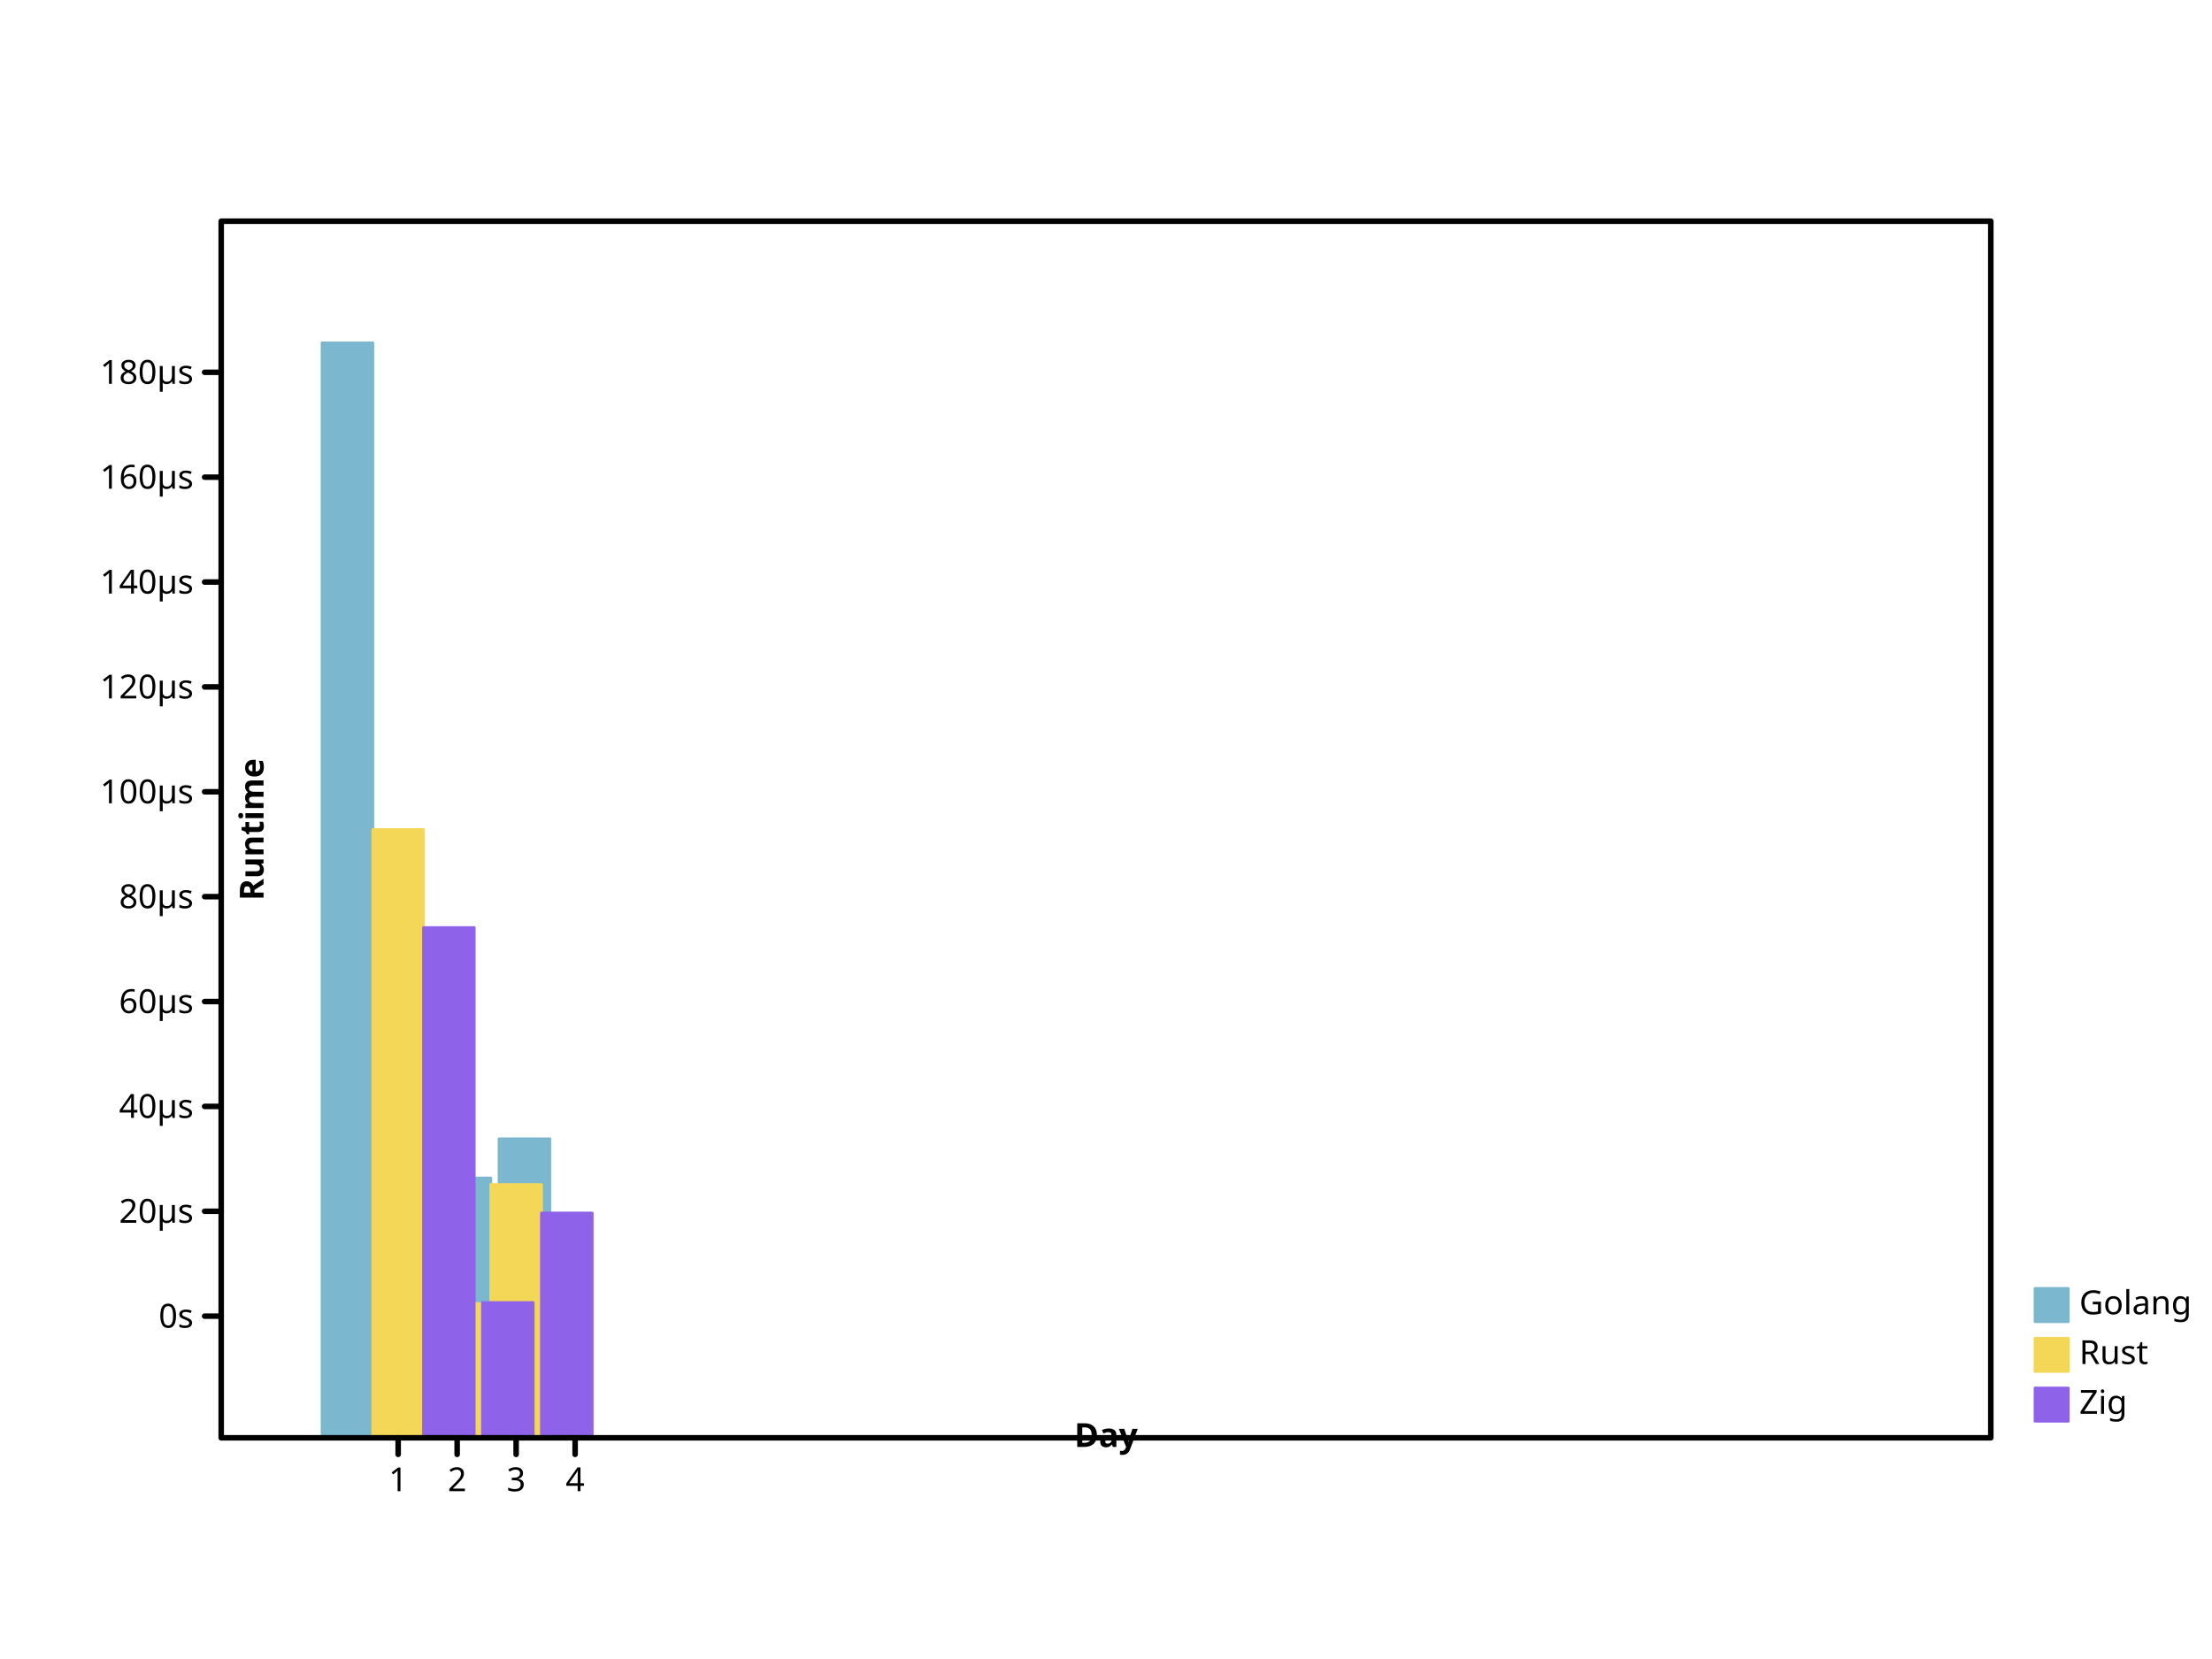
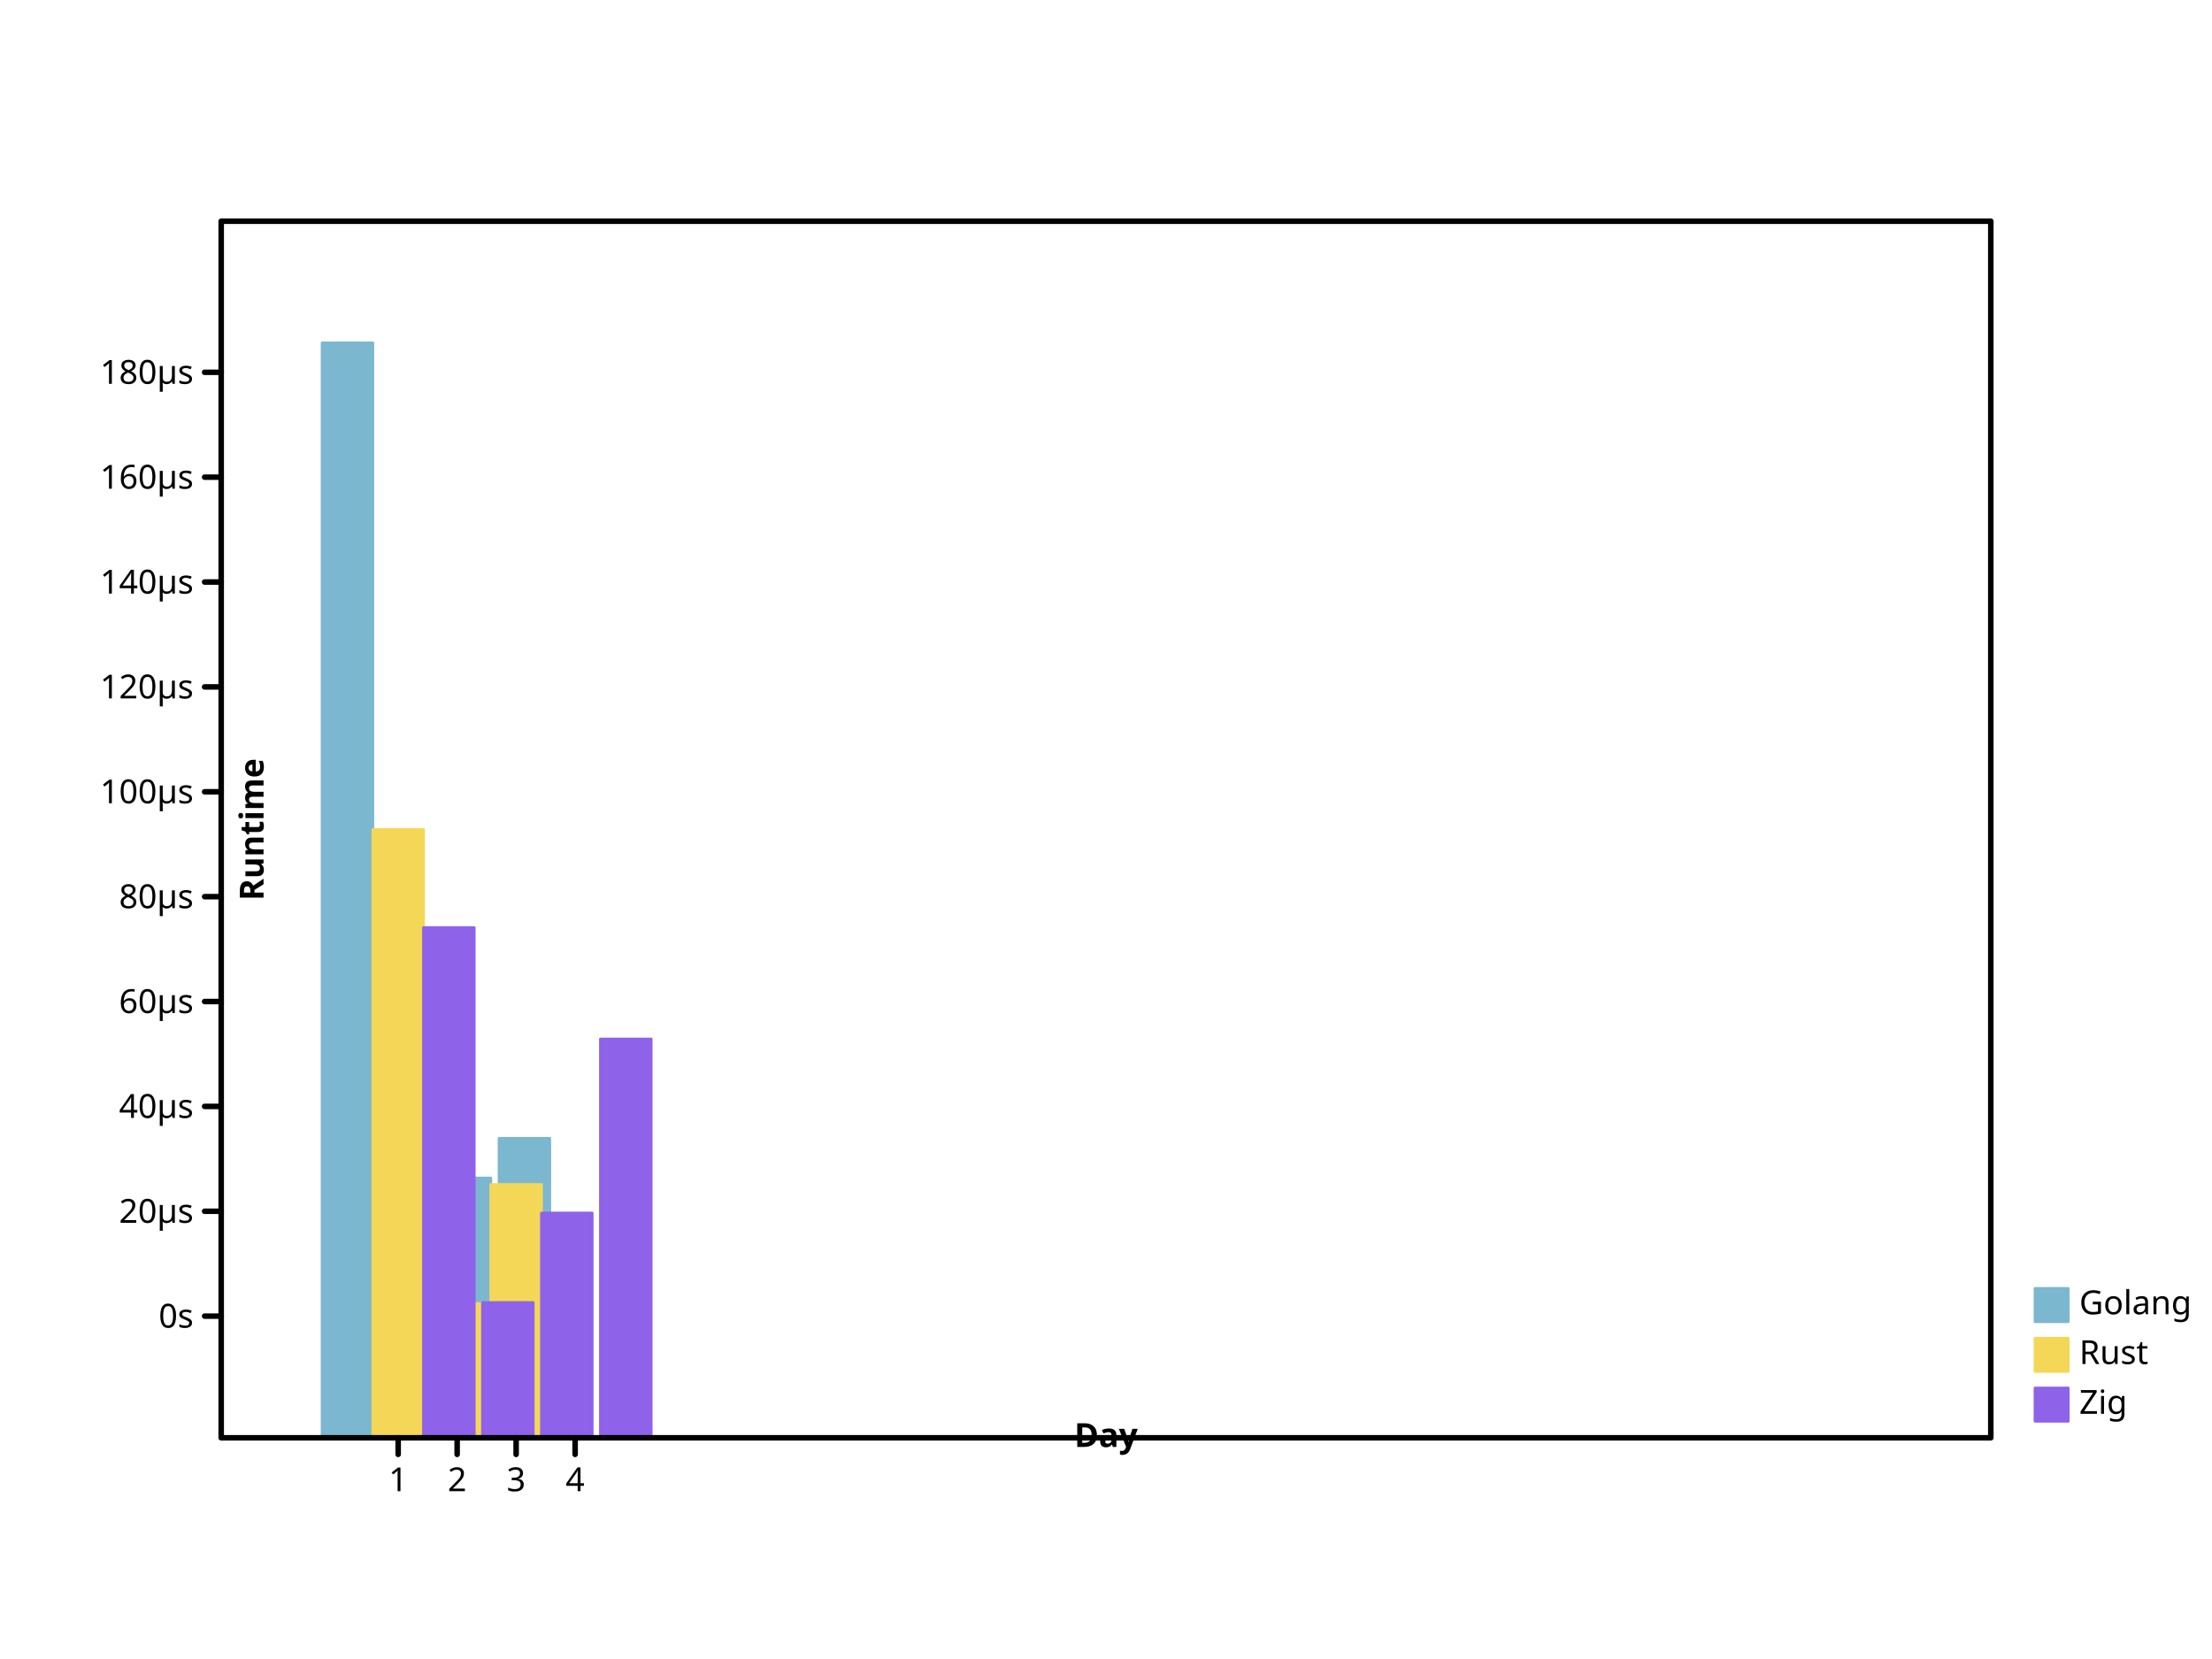
- <svg xmlns="http://www.w3.org/2000/svg" viewbox="0 0 800 600" preserveAspectRatio="xMidYMid meet" width="800" height="600">
+ <svg xmlns="http://www.w3.org/2000/svg" width="800" height="600" viewbox="0 0 800 600" preserveAspectRatio="xMidYMid meet">
  <defs>
-     <marker viewBox="0 0 10 10 " refX="5" refY="5" markerUnits="userSpaceOnUse" markerWidth="2%" markerHeight="2%" id="circle">
-       <circle cx="5" cy="5" r="3" fill="none" stroke="black" />
+     <marker id="circle" viewBox="0 0 10 10 " refX="5" refY="5" markerUnits="userSpaceOnUse" markerWidth="2%" markerHeight="2%">
+       <circle r="3" fill="none" stroke="black" cx="5" cy="5" />
    </marker>
-     <marker markerUnits="userSpaceOnUse" markerWidth="2%" markerHeight="2%" id="filled-circle" viewBox="0 0 10 10 " refX="5" refY="5">
-       <circle stroke="none" cx="5" cy="5" r="3" fill="black" />
+     <marker refX="5" refY="5" markerUnits="userSpaceOnUse" markerWidth="2%" markerHeight="2%" id="filled-circle" viewBox="0 0 10 10 ">
+       <circle cx="5" cy="5" r="3" fill="black" stroke="none" />
    </marker>
    <marker markerHeight="2%" id="square" viewBox="0 0 10 10 " refX="5" refY="5" markerUnits="userSpaceOnUse" markerWidth="2%">
-       <rect y="2" width="6" height="6" fill="none" stroke="black" x="2" />
+       <rect fill="none" stroke="black" x="2" y="2" width="6" height="6" />
    </marker>
-     <marker refY="5" markerUnits="userSpaceOnUse" markerWidth="2%" markerHeight="2%" id="filled-square" viewBox="0 0 10 10 " refX="5">
-       <rect height="6" fill="black" stroke="none" x="2" y="2" width="6" />
+     <marker id="filled-square" viewBox="0 0 10 10 " refX="5" refY="5" markerUnits="userSpaceOnUse" markerWidth="2%" markerHeight="2%">
+       <rect y="2" width="6" height="6" fill="black" stroke="none" x="2" />
    </marker>
  </defs>
-   <g stroke-linecap="round" stroke-linejoin="round" transform="translate(80 520 )scale(1 -1 )" fill="hsl(198, 47%, 65%)" stroke="hsl(198, 47%, 65%)" stroke-width="1px">
-     <rect width="1.833333e+01" height="396" vector-effect="non-scaling-stroke" x="3.650000e+01" y="0" />
-     <rect y="0" width="1.833333e+01" height="5.515657e+01" vector-effect="non-scaling-stroke" x="5.783333e+01" />
-     <rect height="9.394572e+01" vector-effect="non-scaling-stroke" x="7.916667e+01" y="0" width="1.833333e+01" />
-     <rect x="1.005000e+02" y="0" width="1.833333e+01" height="1.081403e+02" vector-effect="non-scaling-stroke" />
+   <g stroke-linejoin="round" transform="translate(80 520 )scale(1 -1 )" fill="hsl(198, 47%, 65%)" stroke="hsl(198, 47%, 65%)" stroke-width="1px" stroke-linecap="round">
+     <rect height="396" vector-effect="non-scaling-stroke" x="3.650000e+01" y="0" width="1.833333e+01" />
+     <rect x="5.783333e+01" y="0" width="1.833333e+01" height="5.515657e+01" vector-effect="non-scaling-stroke" />
+     <rect x="7.916667e+01" y="0" width="1.833333e+01" height="9.394572e+01" vector-effect="non-scaling-stroke" />
+     <rect width="1.833333e+01" height="1.083072e+02" vector-effect="non-scaling-stroke" x="1.005000e+02" y="0" />
  </g>
-   <g transform="translate(80 520 )scale(1 -1 )" fill="hsl(49, 88%, 65%)" stroke="hsl(49, 88%, 65%)" stroke-width="1px" stroke-linecap="round" stroke-linejoin="round">
-     <rect vector-effect="non-scaling-stroke" x="5.483333e+01" y="0" width="1.833333e+01" height="2.199848e+02" />
+   <g stroke="hsl(49, 88%, 65%)" stroke-width="1px" stroke-linecap="round" stroke-linejoin="round" transform="translate(80 520 )scale(1 -1 )" fill="hsl(49, 88%, 65%)">
+     <rect height="2.199848e+02" vector-effect="non-scaling-stroke" x="5.483333e+01" y="0" width="1.833333e+01" />
    <rect width="1.833333e+01" height="4.854190e+01" vector-effect="non-scaling-stroke" x="7.616667e+01" y="0" />
-     <rect height="9.159986e+01" vector-effect="non-scaling-stroke" x="9.750000e+01" y="0" width="1.833333e+01" />
+     <rect width="1.833333e+01" height="9.159986e+01" vector-effect="non-scaling-stroke" x="9.750000e+01" y="0" />
  </g>
-   <g stroke="hsl(260, 76%, 65%)" stroke-width="1px" stroke-linecap="round" stroke-linejoin="round" transform="translate(80 520 )scale(1 -1 )" fill="hsl(260, 76%, 65%)">
+   <g stroke-linejoin="round" transform="translate(80 520 )scale(1 -1 )" fill="hsl(260, 76%, 65%)" stroke="hsl(260, 76%, 65%)" stroke-width="1px" stroke-linecap="round">
    <rect width="1.833333e+01" height="1.845258e+02" vector-effect="non-scaling-stroke" x="7.316667e+01" y="0" />
-     <rect vector-effect="non-scaling-stroke" x="9.450000e+01" y="0" width="1.833333e+01" height="4.890411e+01" />
-     <rect width="1.833333e+01" height="8.128719e+01" vector-effect="non-scaling-stroke" x="1.158333e+02" y="0" />
+     <rect width="1.833333e+01" height="4.890411e+01" vector-effect="non-scaling-stroke" x="9.450000e+01" y="0" />
+     <rect y="0" width="1.833333e+01" height="8.128719e+01" vector-effect="non-scaling-stroke" x="1.158333e+02" />
+     <rect height="1.442195e+02" vector-effect="non-scaling-stroke" x="1.371667e+02" y="0" width="1.833333e+01" />
  </g>
-   <g font-family="sans-serif" dominant-baseline="hanging" fill="hsl(198, 47%, 65%)" font-size="12px" stroke-linejoin="round" text-anchor="start" stroke="hsl(198, 47%, 65%)" stroke-width="1px" font-weight="normal" stroke-linecap="round" font-style="normal">
-     <rect y="466" width="12" height="12" vector-effect="non-scaling-stroke" x="736" />
-     <g stroke="black" fill="black">
-       <text x="752" y="466" dominant-baseline="hanging" stroke="none" vector-effect="non-scaling-stroke">Golang</text>
+   <g text-anchor="start" fill="hsl(198, 47%, 65%)" stroke="hsl(198, 47%, 65%)" font-size="12px" stroke-width="1px" stroke-linecap="round" font-style="normal" dominant-baseline="hanging" stroke-linejoin="round" font-family="sans-serif" font-weight="normal">
+     <rect vector-effect="non-scaling-stroke" x="736" y="466" width="12" height="12" />
+     <g fill="black" stroke="black">
+       <text stroke="none" vector-effect="non-scaling-stroke" x="752" y="466" dominant-baseline="hanging">Golang</text>
    </g>
-     <g font-style="normal" stroke-linejoin="round" font-family="sans-serif" text-anchor="start" stroke-linecap="round" font-size="12px" font-weight="normal" fill="hsl(49, 88%, 65%)" stroke="hsl(49, 88%, 65%)" stroke-width="1px" dominant-baseline="hanging">
+     <g stroke="hsl(49, 88%, 65%)" stroke-linejoin="round" font-family="sans-serif" font-weight="normal" text-anchor="start" stroke-width="1px" stroke-linecap="round" dominant-baseline="hanging" font-style="normal" font-size="12px" fill="hsl(49, 88%, 65%)">
      <rect vector-effect="non-scaling-stroke" x="736" y="484" width="12" height="12" />
-       <g fill="black" stroke="black">
-         <text y="484" dominant-baseline="hanging" stroke="none" vector-effect="non-scaling-stroke" x="752">Rust</text>
+       <g stroke="black" fill="black">
+         <text vector-effect="non-scaling-stroke" x="752" y="484" dominant-baseline="hanging" stroke="none">Rust</text>
      </g>
-       <g font-style="normal" font-weight="normal" stroke-linecap="round" stroke-linejoin="round" font-family="sans-serif" dominant-baseline="hanging" fill="hsl(260, 76%, 65%)" font-size="12px" stroke="hsl(260, 76%, 65%)" stroke-width="1px" text-anchor="start">
-         <rect y="502" width="12" height="12" vector-effect="non-scaling-stroke" x="736" />
+       <g stroke-linecap="round" font-size="12px" fill="hsl(260, 76%, 65%)" stroke="hsl(260, 76%, 65%)" font-style="normal" font-family="sans-serif" font-weight="normal" text-anchor="start" stroke-width="1px" dominant-baseline="hanging" stroke-linejoin="round">
+         <rect vector-effect="non-scaling-stroke" x="736" y="502" width="12" height="12" />
        <g fill="black" stroke="black">
-           <text x="752" y="502" dominant-baseline="hanging" stroke="none" vector-effect="non-scaling-stroke">Zig</text>
-           <g font-style="normal" font-size="12px" fill="none" font-family="sans-serif" text-anchor="start" stroke-linecap="round" stroke-linejoin="round" font-weight="normal" stroke-width="2px" dominant-baseline="hanging">
-             <rect y="80" width="640" height="440" vector-effect="non-scaling-stroke" x="80" />
+           <text y="502" dominant-baseline="hanging" stroke="none" vector-effect="non-scaling-stroke" x="752">Zig</text>
+           <g stroke-linecap="round" text-anchor="start" fill="none" font-size="12px" stroke-width="2px" font-style="normal" font-weight="normal" stroke-linejoin="round" font-family="sans-serif" dominant-baseline="hanging">
+             <rect vector-effect="non-scaling-stroke" x="80" y="80" width="640" height="440" />
          </g>
-           <g stroke-linejoin="round" stroke-linecap="round" font-size="12px" font-family="sans-serif" dominant-baseline="hanging" transform="translate(80 520 )scale(1 -1 )" fill="none" stroke-width="2px" font-style="normal" font-weight="normal" text-anchor="start" stroke="black">
+           <g fill="none" text-anchor="start" transform="translate(80 520 )scale(1 -1 )" font-family="sans-serif" font-style="normal" font-weight="normal" stroke="black" font-size="12px" dominant-baseline="hanging" stroke-width="2px" stroke-linecap="round" stroke-linejoin="round">
            <path vector-effect="non-scaling-stroke" d="M64,0 L64,-6 M8.533333e+01,0 L8.533333e+01,-6 M1.066667e+02,0 L1.066667e+02,-6 M128,0 L128,-6 " />
          </g>
-           <g stroke="black" stroke-linejoin="round" transform="translate(80 520 )scale(1 1 )" stroke-linecap="round" font-size="12px" fill="black" font-family="sans-serif" text-anchor="middle" dominant-baseline="hanging" font-style="normal" font-weight="normal" stroke-width="2px">
+           <g stroke-linecap="round" font-family="sans-serif" font-style="normal" font-weight="normal" font-size="12px" text-anchor="middle" transform="translate(80 520 )scale(1 1 )" fill="black" stroke="black" dominant-baseline="hanging" stroke-width="2px" stroke-linejoin="round">
            <text stroke="none" vector-effect="non-scaling-stroke" x="64" y="10" dominant-baseline="hanging">1</text>
            <text stroke="none" vector-effect="non-scaling-stroke" x="8.533333e+01" y="10" dominant-baseline="hanging">2</text>
-             <text vector-effect="non-scaling-stroke" x="1.066667e+02" y="10" dominant-baseline="hanging" stroke="none">3</text>
-             <text x="128" y="10" dominant-baseline="hanging" stroke="none" vector-effect="non-scaling-stroke">4</text>
+             <text stroke="none" vector-effect="non-scaling-stroke" x="1.066667e+02" y="10" dominant-baseline="hanging">3</text>
+             <text y="10" dominant-baseline="hanging" stroke="none" vector-effect="non-scaling-stroke" x="128">4</text>
          </g>
-           <g text-anchor="middle" dominant-baseline="baseline" stroke-width="2px" stroke-linecap="round" font-size="12px" font-style="normal" stroke-linejoin="round" font-family="sans-serif" transform="translate(80 520 )scale(1 1 )rotate(0 0 0 )" fill="black" stroke="black" font-weight="bold">
-             <text x="320" y="-6" dominant-baseline="baseline" stroke="none" vector-effect="non-scaling-stroke">Day</text>
+           <g fill="black" stroke="black" font-size="12px" font-weight="bold" stroke-linecap="round" font-family="sans-serif" dominant-baseline="baseline" font-style="normal" text-anchor="middle" transform="translate(80 520 )scale(1 1 )rotate(0 0 0 )" stroke-width="2px" stroke-linejoin="round">
+             <text stroke="none" vector-effect="non-scaling-stroke" x="320" y="-6" dominant-baseline="baseline">Day</text>
          </g>
-           <g transform="translate(80 520 )scale(1 -1 )" font-style="normal" stroke-linecap="round" stroke-width="2px" font-family="sans-serif" text-anchor="middle" dominant-baseline="baseline" font-weight="bold" font-size="12px" stroke-linejoin="round" fill="black" stroke="black">
+           <g fill="black" font-style="normal" font-weight="bold" stroke-width="2px" stroke-linecap="round" font-family="sans-serif" stroke="black" font-size="12px" dominant-baseline="baseline" text-anchor="middle" transform="translate(80 520 )scale(1 -1 )" stroke-linejoin="round">
            <path vector-effect="non-scaling-stroke" d="M0,44 L-6,44 M0,8.192817e+01 L-6,8.192817e+01 M0,1.198563e+02 L-6,1.198563e+02 M0,1.577845e+02 L-6,1.577845e+02 M0,1.957127e+02 L-6,1.957127e+02 M0,2.336409e+02 L-6,2.336409e+02 M0,2.715690e+02 L-6,2.715690e+02 M0,3.094972e+02 L-6,3.094972e+02 M0,3.474254e+02 L-6,3.474254e+02 M0,3.853536e+02 L-6,3.853536e+02 " />
          </g>
-           <g stroke-linecap="round" font-size="12px" font-style="normal" fill="black" stroke="black" dominant-baseline="middle" font-weight="normal" transform="translate(80 520 )scale(1 1 )" stroke-width="2px" stroke-linejoin="round" font-family="sans-serif" text-anchor="end">
-             <text x="-10" y="-44" dominant-baseline="middle" stroke="none" vector-effect="non-scaling-stroke">0s</text>
-             <text stroke="none" vector-effect="non-scaling-stroke" x="-10" y="-8.192817e+01" dominant-baseline="middle">20µs</text>
-             <text stroke="none" vector-effect="non-scaling-stroke" x="-10" y="-1.198563e+02" dominant-baseline="middle">40µs</text>
+           <g stroke-linejoin="round" font-family="sans-serif" stroke="black" font-size="12px" text-anchor="end" transform="translate(80 520 )scale(1 1 )" stroke-width="2px" fill="black" dominant-baseline="middle" font-style="normal" font-weight="normal" stroke-linecap="round">
+             <text y="-44" dominant-baseline="middle" stroke="none" vector-effect="non-scaling-stroke" x="-10">0s</text>
+             <text vector-effect="non-scaling-stroke" x="-10" y="-8.192817e+01" dominant-baseline="middle" stroke="none">20µs</text>
+             <text vector-effect="non-scaling-stroke" x="-10" y="-1.198563e+02" dominant-baseline="middle" stroke="none">40µs</text>
            <text x="-10" y="-1.577845e+02" dominant-baseline="middle" stroke="none" vector-effect="non-scaling-stroke">60µs</text>
            <text dominant-baseline="middle" stroke="none" vector-effect="non-scaling-stroke" x="-10" y="-1.957127e+02">80µs</text>
-             <text dominant-baseline="middle" stroke="none" vector-effect="non-scaling-stroke" x="-10" y="-2.336409e+02">100µs</text>
-             <text vector-effect="non-scaling-stroke" x="-10" y="-2.715690e+02" dominant-baseline="middle" stroke="none">120µs</text>
-             <text stroke="none" vector-effect="non-scaling-stroke" x="-10" y="-3.094972e+02" dominant-baseline="middle">140µs</text>
-             <text stroke="none" vector-effect="non-scaling-stroke" x="-10" y="-3.474254e+02" dominant-baseline="middle">160µs</text>
-             <text x="-10" y="-3.853536e+02" dominant-baseline="middle" stroke="none" vector-effect="non-scaling-stroke">180µs</text>
+             <text stroke="none" vector-effect="non-scaling-stroke" x="-10" y="-2.336409e+02" dominant-baseline="middle">100µs</text>
+             <text stroke="none" vector-effect="non-scaling-stroke" x="-10" y="-2.715690e+02" dominant-baseline="middle">120µs</text>
+             <text y="-3.094972e+02" dominant-baseline="middle" stroke="none" vector-effect="non-scaling-stroke" x="-10">140µs</text>
+             <text x="-10" y="-3.474254e+02" dominant-baseline="middle" stroke="none" vector-effect="non-scaling-stroke">160µs</text>
+             <text stroke="none" vector-effect="non-scaling-stroke" x="-10" y="-3.853536e+02" dominant-baseline="middle">180µs</text>
          </g>
-           <g stroke="black" font-family="sans-serif" text-anchor="middle" font-size="12px" fill="black" stroke-width="2px" stroke-linejoin="round" dominant-baseline="hanging" transform="translate(80 520 )scale(1 1 )rotate(-90 0 0 )" stroke-linecap="round" font-style="normal" font-weight="bold">
-             <text dominant-baseline="hanging" stroke="none" vector-effect="non-scaling-stroke" x="220" y="6">Runtime</text>
+           <g font-style="normal" stroke="black" stroke-width="2px" font-family="sans-serif" font-weight="bold" text-anchor="middle" transform="translate(80 520 )scale(1 1 )rotate(-90 0 0 )" fill="black" font-size="12px" dominant-baseline="hanging" stroke-linecap="round" stroke-linejoin="round">
+             <text stroke="none" vector-effect="non-scaling-stroke" x="220" y="6" dominant-baseline="hanging">Runtime</text>
          </g>
        </g>
      </g>
    </g>
  </g>
</svg>
